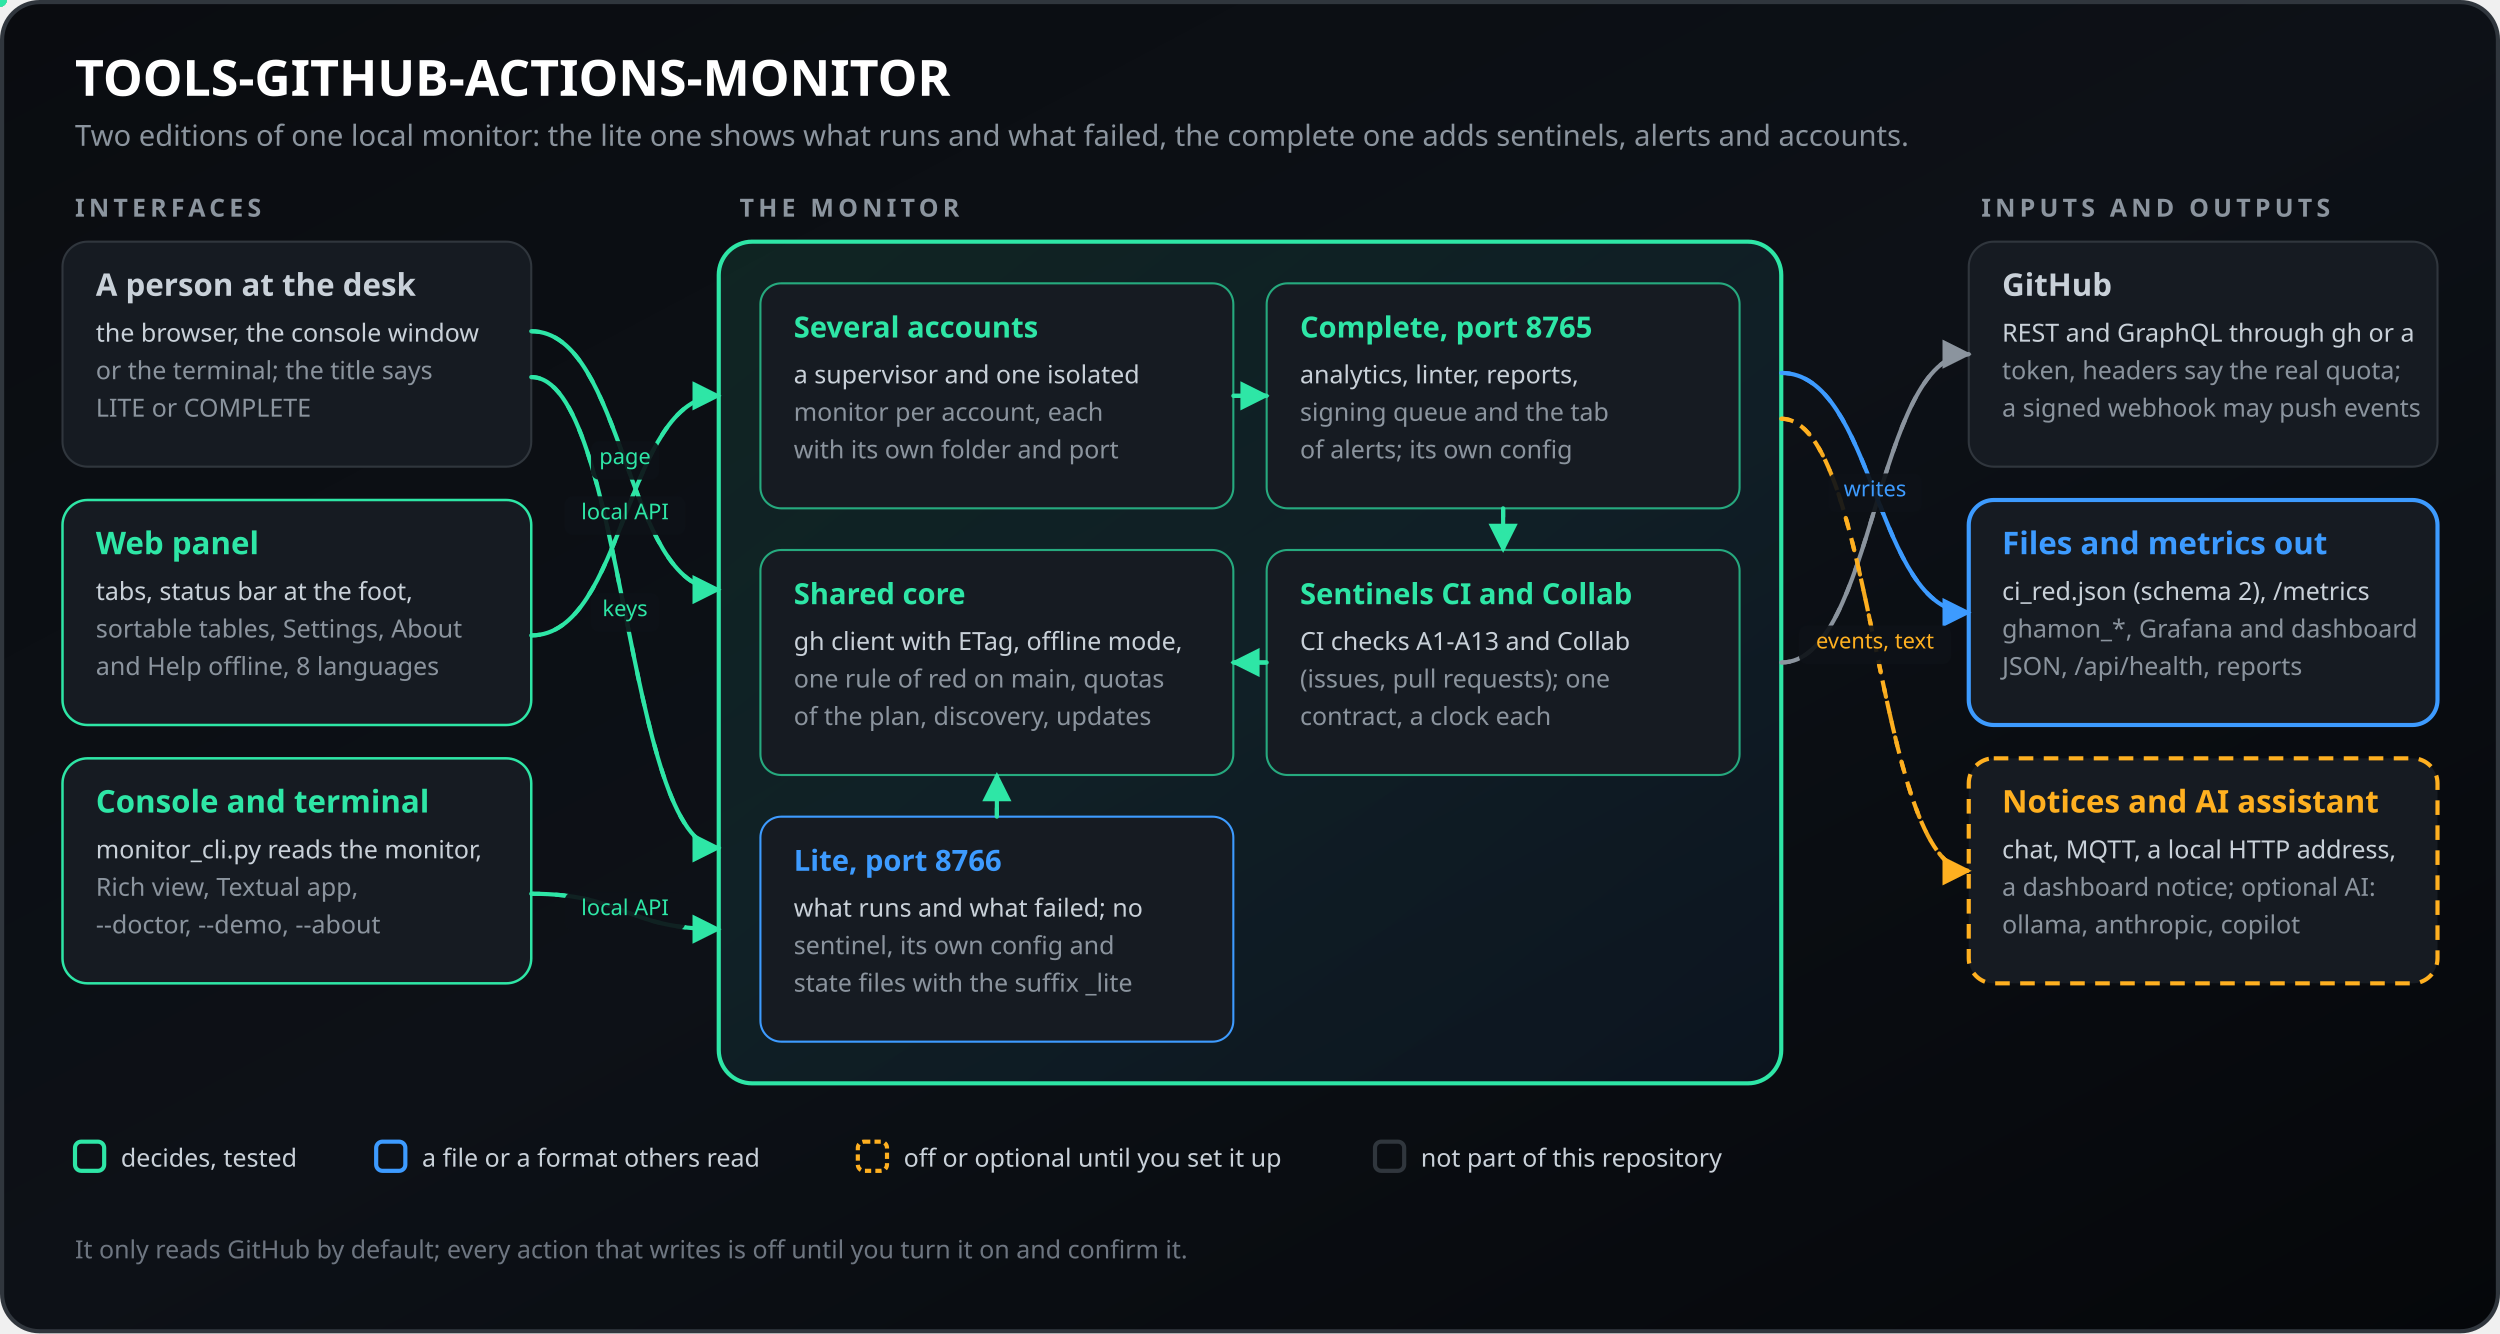
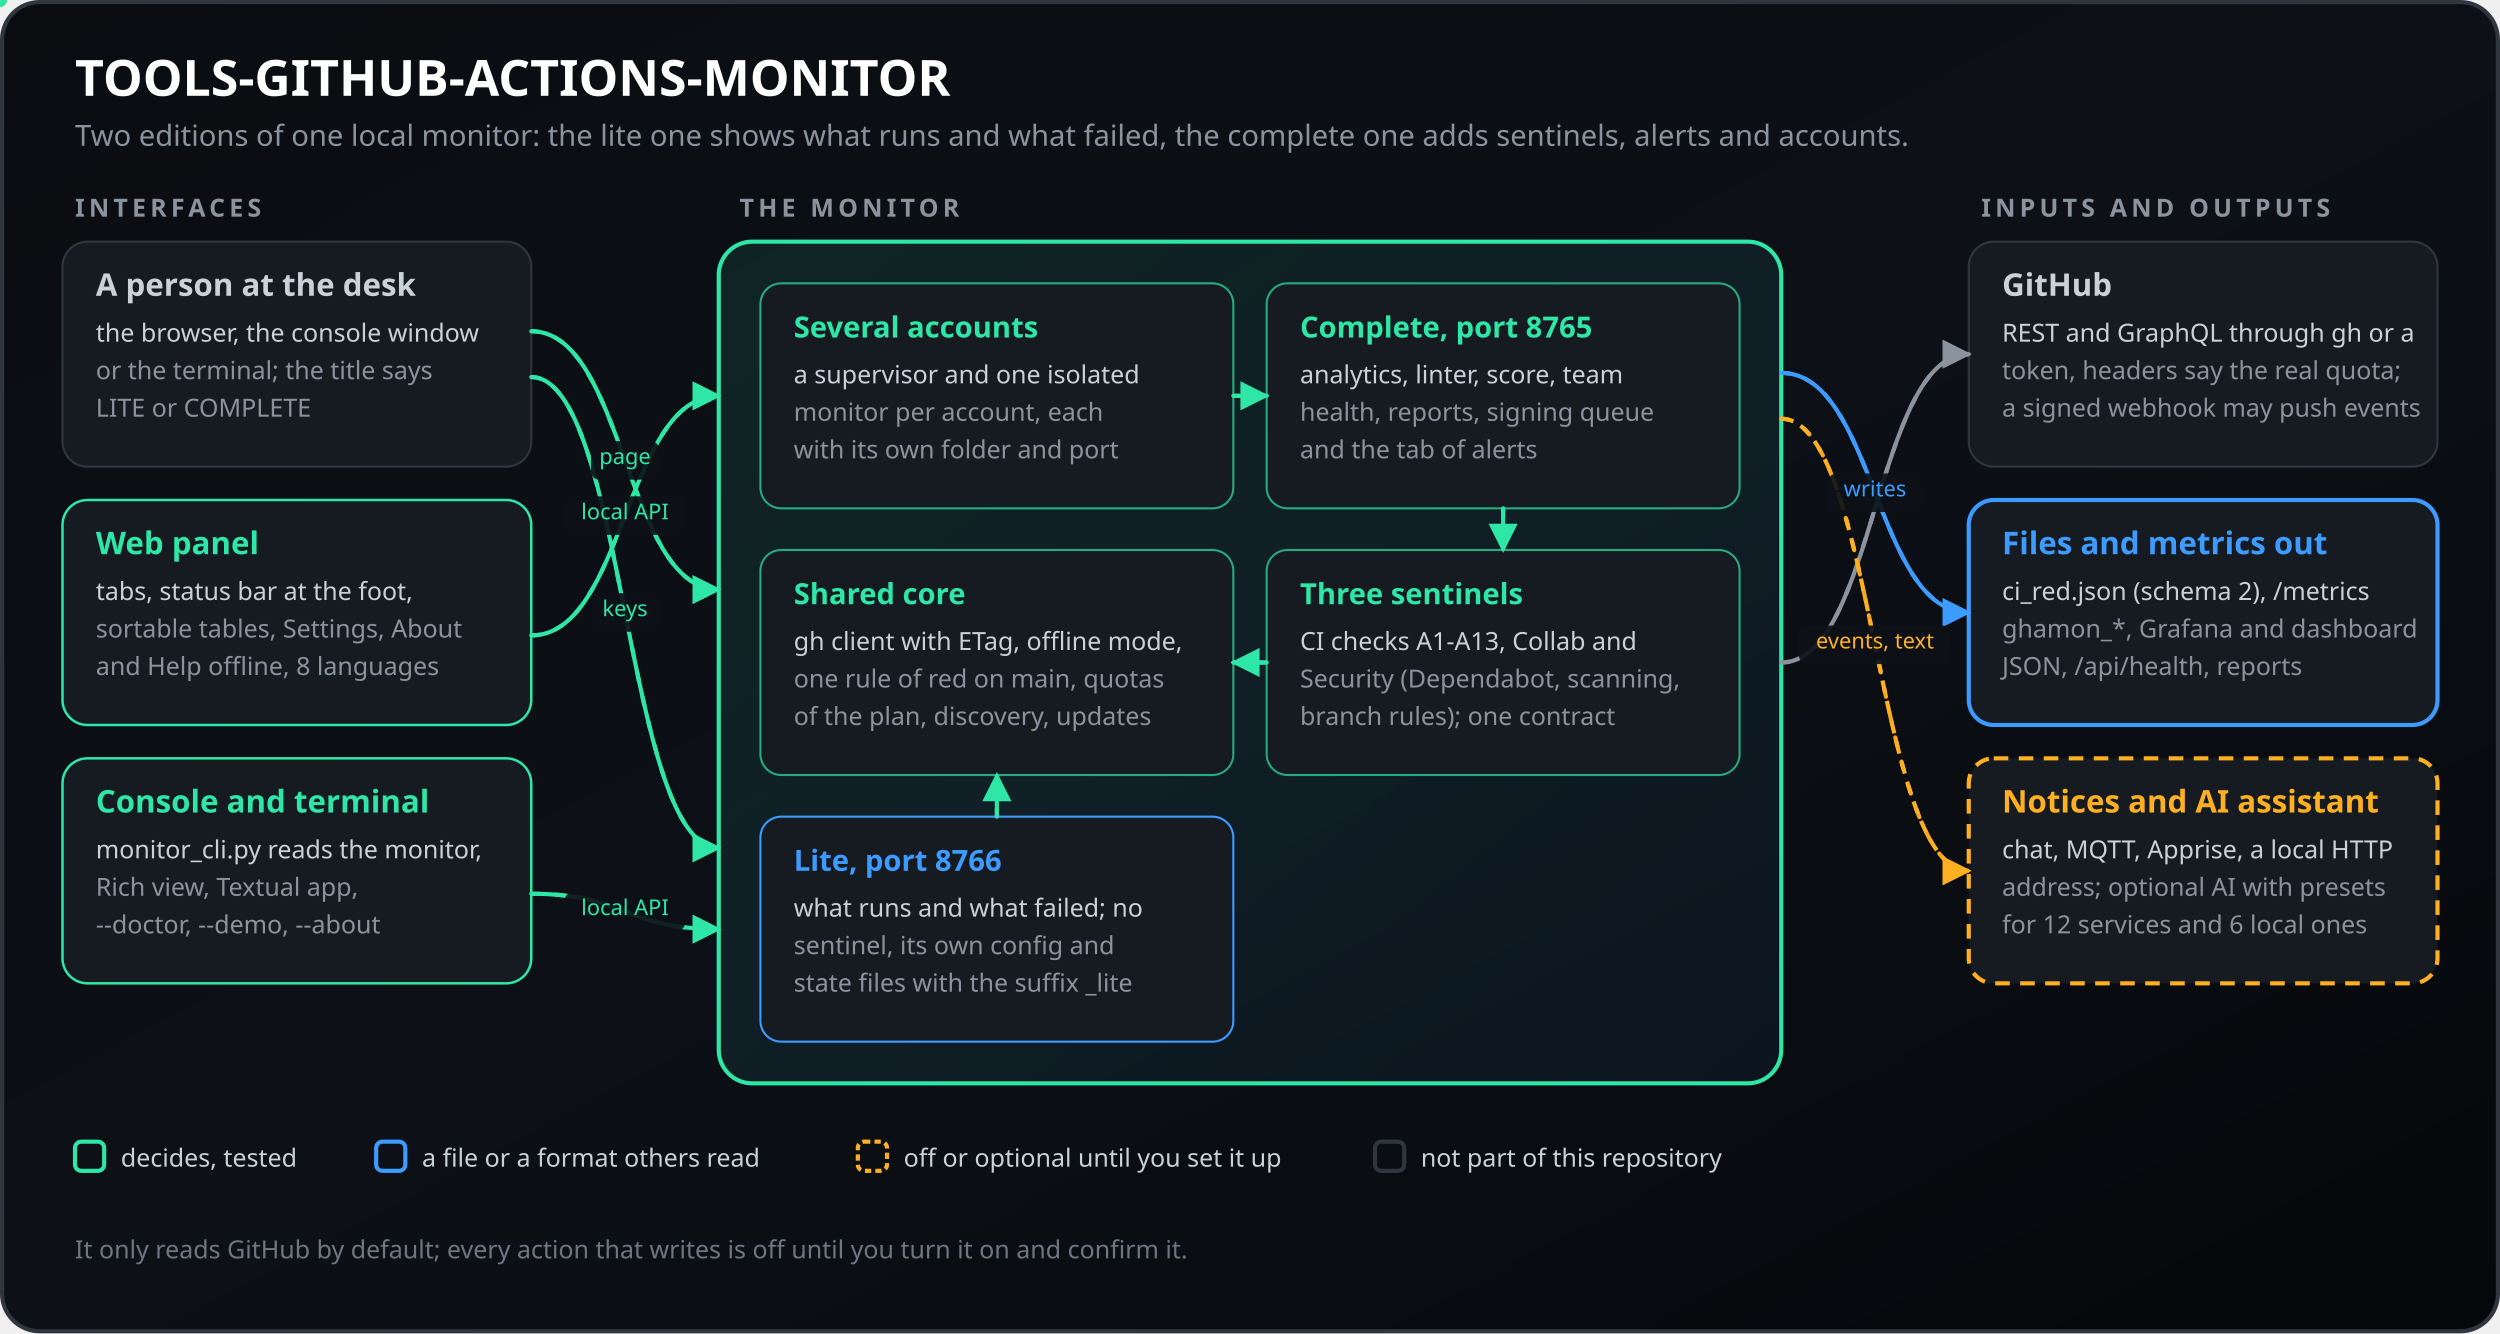
<svg xmlns="http://www.w3.org/2000/svg" viewBox="0 0 1200 640" width="1200" height="640" role="img" aria-labelledby="t d" font-family="'Segoe UI','Noto Sans','Noto Sans CJK SC','Microsoft YaHei','Yu Gothic','Helvetica Neue',Helvetica,Arial,sans-serif">
  <defs>
    <linearGradient id="bg" x1="0" y1="0" x2="1" y2="1">
      <stop offset="0" stop-color="#0A0C10" />
      <stop offset="0.5" stop-color="#0D1117" />
      <stop offset="1" stop-color="#05070A" />
    </linearGradient>
    <linearGradient id="card" x1="0" y1="0" x2="1" y2="1">
      <stop offset="0" stop-color="#121821" />
      <stop offset="1" stop-color="#0B0F15" />
    </linearGradient>
    <linearGradient id="line" x1="0" y1="0" x2="1" y2="0">
      <stop offset="0" stop-color="#2EE6A6" />
      <stop offset="1" stop-color="#3D9BFF" />
    </linearGradient>
    <filter id="glow" x="-50%" y="-50%" width="200%" height="200%">
      <feGaussianBlur stdDeviation="3" result="b" />
      <feMerge>
        <feMergeNode in="b" />
        <feMergeNode in="SourceGraphic" />
      </feMerge>
    </filter>
    <linearGradient id="svc" x1="0" y1="0" x2="1" y2="1">
      <stop offset="0" stop-color="#2EE6A6" stop-opacity="0.10" />
      <stop offset="1" stop-color="#3D9BFF" stop-opacity="0.06" />
    </linearGradient>
    <marker id="m2EE6A6" viewBox="0 0 10 10" refX="9" refY="5" markerWidth="7" markerHeight="7" orient="auto-start-reverse">
      <path d="M0 0L10 5L0 10z" fill="#2EE6A6" />
    </marker>
    <marker id="m3D9BFF" viewBox="0 0 10 10" refX="9" refY="5" markerWidth="7" markerHeight="7" orient="auto-start-reverse">
      <path d="M0 0L10 5L0 10z" fill="#3D9BFF" />
    </marker>
    <marker id="mC9D1D9" viewBox="0 0 10 10" refX="9" refY="5" markerWidth="7" markerHeight="7" orient="auto-start-reverse">
      <path d="M0 0L10 5L0 10z" fill="#C9D1D9" />
    </marker>
    <marker id="mFFB020" viewBox="0 0 10 10" refX="9" refY="5" markerWidth="7" markerHeight="7" orient="auto-start-reverse">
      <path d="M0 0L10 5L0 10z" fill="#FFB020" />
    </marker>
    <marker id="m30363D" viewBox="0 0 10 10" refX="9" refY="5" markerWidth="7" markerHeight="7" orient="auto-start-reverse">
      <path d="M0 0L10 5L0 10z" fill="#8B949E" />
    </marker>
  </defs>
  <rect x="1" y="1" width="1198" height="638" rx="18" fill="url(#bg)" stroke="#30363D" stroke-width="2" />
  <text x="36" y="46" font-family="'Segoe UI','Noto Sans','Noto Sans CJK SC','Microsoft YaHei','Yu Gothic','Helvetica Neue',Helvetica,Arial,sans-serif" font-size="24" font-weight="700" fill="#FFFFFF" text-anchor="start">TOOLS-GITHUB-ACTIONS-MONITOR</text>
  <text x="36" y="70" font-family="'Segoe UI','Noto Sans','Noto Sans CJK SC','Microsoft YaHei','Yu Gothic','Helvetica Neue',Helvetica,Arial,sans-serif" font-size="14" font-weight="400" fill="#8B949E" text-anchor="start">Two editions of one local monitor: the lite one shows what runs and what failed, the complete one adds sentinels, alerts and accounts.</text>
  <text x="36" y="104" font-family="'Segoe UI','Noto Sans','Noto Sans CJK SC','Microsoft YaHei','Yu Gothic','Helvetica Neue',Helvetica,Arial,sans-serif" font-size="12" font-weight="700" fill="#8B949E" text-anchor="start" letter-spacing="2">INTERFACES</text>
  <text x="355" y="104" font-family="'Segoe UI','Noto Sans','Noto Sans CJK SC','Microsoft YaHei','Yu Gothic','Helvetica Neue',Helvetica,Arial,sans-serif" font-size="12" font-weight="700" fill="#8B949E" text-anchor="start" letter-spacing="2">THE MONITOR</text>
  <text x="951" y="104" font-family="'Segoe UI','Noto Sans','Noto Sans CJK SC','Microsoft YaHei','Yu Gothic','Helvetica Neue',Helvetica,Arial,sans-serif" font-size="12" font-weight="700" fill="#8B949E" text-anchor="start" letter-spacing="2">INPUTS AND OUTPUTS</text>
  <rect x="345" y="116" width="510" height="404" rx="16" fill="url(#svc)" stroke="#2EE6A6" stroke-width="2">
    <animate attributeName="stroke-opacity" values="0.55;1;0.55" dur="4s" repeatCount="indefinite" />
  </rect>
  <rect x="30" y="116" width="225" height="108" rx="12" fill="#161B22" stroke="#30363D" stroke-width="1" />
  <text x="46" y="142" font-family="'Segoe UI','Noto Sans','Noto Sans CJK SC','Microsoft YaHei','Yu Gothic','Helvetica Neue',Helvetica,Arial,sans-serif" font-size="15" font-weight="700" fill="#C9D1D9" text-anchor="start">A person at the desk</text>
  <text x="46" y="164" font-family="'Segoe UI','Noto Sans','Noto Sans CJK SC','Microsoft YaHei','Yu Gothic','Helvetica Neue',Helvetica,Arial,sans-serif" font-size="12" font-weight="400" fill="#C9D1D9" text-anchor="start">the browser, the console window</text>
  <text x="46" y="182" font-family="'Segoe UI','Noto Sans','Noto Sans CJK SC','Microsoft YaHei','Yu Gothic','Helvetica Neue',Helvetica,Arial,sans-serif" font-size="12" font-weight="400" fill="#8B949E" text-anchor="start">or the terminal; the title says</text>
  <text x="46" y="200" font-family="'Segoe UI','Noto Sans','Noto Sans CJK SC','Microsoft YaHei','Yu Gothic','Helvetica Neue',Helvetica,Arial,sans-serif" font-size="12" font-weight="400" fill="#8B949E" text-anchor="start">LITE or COMPLETE</text>
  <rect x="30" y="240" width="225" height="108" rx="12" fill="#161B22" stroke="#2EE6A6" stroke-width="1.2" />
  <text x="46" y="266" font-family="'Segoe UI','Noto Sans','Noto Sans CJK SC','Microsoft YaHei','Yu Gothic','Helvetica Neue',Helvetica,Arial,sans-serif" font-size="15" font-weight="700" fill="#2EE6A6" text-anchor="start">Web panel</text>
  <text x="46" y="288" font-family="'Segoe UI','Noto Sans','Noto Sans CJK SC','Microsoft YaHei','Yu Gothic','Helvetica Neue',Helvetica,Arial,sans-serif" font-size="12" font-weight="400" fill="#C9D1D9" text-anchor="start">tabs, status bar at the foot,</text>
  <text x="46" y="306" font-family="'Segoe UI','Noto Sans','Noto Sans CJK SC','Microsoft YaHei','Yu Gothic','Helvetica Neue',Helvetica,Arial,sans-serif" font-size="12" font-weight="400" fill="#8B949E" text-anchor="start">sortable tables, Settings, About</text>
  <text x="46" y="324" font-family="'Segoe UI','Noto Sans','Noto Sans CJK SC','Microsoft YaHei','Yu Gothic','Helvetica Neue',Helvetica,Arial,sans-serif" font-size="12" font-weight="400" fill="#8B949E" text-anchor="start">and Help offline, 8 languages</text>
  <rect x="30" y="364" width="225" height="108" rx="12" fill="#161B22" stroke="#2EE6A6" stroke-width="1.2" />
  <text x="46" y="390" font-family="'Segoe UI','Noto Sans','Noto Sans CJK SC','Microsoft YaHei','Yu Gothic','Helvetica Neue',Helvetica,Arial,sans-serif" font-size="15" font-weight="700" fill="#2EE6A6" text-anchor="start">Console and terminal</text>
  <text x="46" y="412" font-family="'Segoe UI','Noto Sans','Noto Sans CJK SC','Microsoft YaHei','Yu Gothic','Helvetica Neue',Helvetica,Arial,sans-serif" font-size="12" font-weight="400" fill="#C9D1D9" text-anchor="start">monitor_cli.py reads the monitor,</text>
  <text x="46" y="430" font-family="'Segoe UI','Noto Sans','Noto Sans CJK SC','Microsoft YaHei','Yu Gothic','Helvetica Neue',Helvetica,Arial,sans-serif" font-size="12" font-weight="400" fill="#8B949E" text-anchor="start">Rich view, Textual app,</text>
  <text x="46" y="448" font-family="'Segoe UI','Noto Sans','Noto Sans CJK SC','Microsoft YaHei','Yu Gothic','Helvetica Neue',Helvetica,Arial,sans-serif" font-size="12" font-weight="400" fill="#8B949E" text-anchor="start">--doctor, --demo, --about</text>
  <rect x="365" y="136" width="227" height="108" rx="10" fill="#161B22" stroke="#2EE6A6" stroke-width="1" stroke-opacity="0.7">
    <animate attributeName="stroke-opacity" values="0.45;1;0.45;0.45" keyTimes="0;0.08;0.2;1" dur="6s" begin="0s" repeatCount="indefinite" />
    <animate attributeName="stroke-width" values="1;2.4;1;1" keyTimes="0;0.08;0.2;1" dur="6s" begin="0s" repeatCount="indefinite" />
  </rect>
  <text x="381" y="162" font-family="'Segoe UI','Noto Sans','Noto Sans CJK SC','Microsoft YaHei','Yu Gothic','Helvetica Neue',Helvetica,Arial,sans-serif" font-size="14" font-weight="700" fill="#2EE6A6" text-anchor="start">Several accounts</text>
  <text x="381" y="184" font-family="'Segoe UI','Noto Sans','Noto Sans CJK SC','Microsoft YaHei','Yu Gothic','Helvetica Neue',Helvetica,Arial,sans-serif" font-size="12" font-weight="400" fill="#C9D1D9" text-anchor="start">a supervisor and one isolated</text>
  <text x="381" y="202" font-family="'Segoe UI','Noto Sans','Noto Sans CJK SC','Microsoft YaHei','Yu Gothic','Helvetica Neue',Helvetica,Arial,sans-serif" font-size="12" font-weight="400" fill="#8B949E" text-anchor="start">monitor per account, each</text>
  <text x="381" y="220" font-family="'Segoe UI','Noto Sans','Noto Sans CJK SC','Microsoft YaHei','Yu Gothic','Helvetica Neue',Helvetica,Arial,sans-serif" font-size="12" font-weight="400" fill="#8B949E" text-anchor="start">with its own folder and port</text>
  <rect x="608" y="136" width="227" height="108" rx="10" fill="#161B22" stroke="#2EE6A6" stroke-width="1" stroke-opacity="0.7">
    <animate attributeName="stroke-opacity" values="0.45;1;0.45;0.45" keyTimes="0;0.08;0.2;1" dur="6s" begin="1s" repeatCount="indefinite" />
    <animate attributeName="stroke-width" values="1;2.4;1;1" keyTimes="0;0.08;0.2;1" dur="6s" begin="1s" repeatCount="indefinite" />
  </rect>
  <text x="624" y="162" font-family="'Segoe UI','Noto Sans','Noto Sans CJK SC','Microsoft YaHei','Yu Gothic','Helvetica Neue',Helvetica,Arial,sans-serif" font-size="14" font-weight="700" fill="#2EE6A6" text-anchor="start">Complete, port 8765</text>
-   <text x="624" y="184" font-family="'Segoe UI','Noto Sans','Noto Sans CJK SC','Microsoft YaHei','Yu Gothic','Helvetica Neue',Helvetica,Arial,sans-serif" font-size="12" font-weight="400" fill="#C9D1D9" text-anchor="start">analytics, linter, reports,</text>
-   <text x="624" y="202" font-family="'Segoe UI','Noto Sans','Noto Sans CJK SC','Microsoft YaHei','Yu Gothic','Helvetica Neue',Helvetica,Arial,sans-serif" font-size="12" font-weight="400" fill="#8B949E" text-anchor="start">signing queue and the tab</text>
-   <text x="624" y="220" font-family="'Segoe UI','Noto Sans','Noto Sans CJK SC','Microsoft YaHei','Yu Gothic','Helvetica Neue',Helvetica,Arial,sans-serif" font-size="12" font-weight="400" fill="#8B949E" text-anchor="start">of alerts; its own config</text>
+   <text x="624" y="184" font-family="'Segoe UI','Noto Sans','Noto Sans CJK SC','Microsoft YaHei','Yu Gothic','Helvetica Neue',Helvetica,Arial,sans-serif" font-size="12" font-weight="400" fill="#C9D1D9" text-anchor="start">analytics, linter, score, team</text>
+   <text x="624" y="202" font-family="'Segoe UI','Noto Sans','Noto Sans CJK SC','Microsoft YaHei','Yu Gothic','Helvetica Neue',Helvetica,Arial,sans-serif" font-size="12" font-weight="400" fill="#8B949E" text-anchor="start">health, reports, signing queue</text>
+   <text x="624" y="220" font-family="'Segoe UI','Noto Sans','Noto Sans CJK SC','Microsoft YaHei','Yu Gothic','Helvetica Neue',Helvetica,Arial,sans-serif" font-size="12" font-weight="400" fill="#8B949E" text-anchor="start">and the tab of alerts</text>
  <rect x="365" y="264" width="227" height="108" rx="10" fill="#161B22" stroke="#2EE6A6" stroke-width="1" stroke-opacity="0.7">
    <animate attributeName="stroke-opacity" values="0.45;1;0.45;0.45" keyTimes="0;0.08;0.2;1" dur="6s" begin="2s" repeatCount="indefinite" />
    <animate attributeName="stroke-width" values="1;2.4;1;1" keyTimes="0;0.08;0.2;1" dur="6s" begin="2s" repeatCount="indefinite" />
  </rect>
  <text x="381" y="290" font-family="'Segoe UI','Noto Sans','Noto Sans CJK SC','Microsoft YaHei','Yu Gothic','Helvetica Neue',Helvetica,Arial,sans-serif" font-size="14" font-weight="700" fill="#2EE6A6" text-anchor="start">Shared core</text>
  <text x="381" y="312" font-family="'Segoe UI','Noto Sans','Noto Sans CJK SC','Microsoft YaHei','Yu Gothic','Helvetica Neue',Helvetica,Arial,sans-serif" font-size="12" font-weight="400" fill="#C9D1D9" text-anchor="start">gh client with ETag, offline mode,</text>
  <text x="381" y="330" font-family="'Segoe UI','Noto Sans','Noto Sans CJK SC','Microsoft YaHei','Yu Gothic','Helvetica Neue',Helvetica,Arial,sans-serif" font-size="12" font-weight="400" fill="#8B949E" text-anchor="start">one rule of red on main, quotas</text>
  <text x="381" y="348" font-family="'Segoe UI','Noto Sans','Noto Sans CJK SC','Microsoft YaHei','Yu Gothic','Helvetica Neue',Helvetica,Arial,sans-serif" font-size="12" font-weight="400" fill="#8B949E" text-anchor="start">of the plan, discovery, updates</text>
  <rect x="608" y="264" width="227" height="108" rx="10" fill="#161B22" stroke="#2EE6A6" stroke-width="1" stroke-opacity="0.7">
    <animate attributeName="stroke-opacity" values="0.45;1;0.45;0.45" keyTimes="0;0.08;0.2;1" dur="6s" begin="3s" repeatCount="indefinite" />
    <animate attributeName="stroke-width" values="1;2.4;1;1" keyTimes="0;0.08;0.2;1" dur="6s" begin="3s" repeatCount="indefinite" />
  </rect>
-   <text x="624" y="290" font-family="'Segoe UI','Noto Sans','Noto Sans CJK SC','Microsoft YaHei','Yu Gothic','Helvetica Neue',Helvetica,Arial,sans-serif" font-size="14" font-weight="700" fill="#2EE6A6" text-anchor="start">Sentinels CI and Collab</text>
-   <text x="624" y="312" font-family="'Segoe UI','Noto Sans','Noto Sans CJK SC','Microsoft YaHei','Yu Gothic','Helvetica Neue',Helvetica,Arial,sans-serif" font-size="12" font-weight="400" fill="#C9D1D9" text-anchor="start">CI checks A1-A13 and Collab</text>
-   <text x="624" y="330" font-family="'Segoe UI','Noto Sans','Noto Sans CJK SC','Microsoft YaHei','Yu Gothic','Helvetica Neue',Helvetica,Arial,sans-serif" font-size="12" font-weight="400" fill="#8B949E" text-anchor="start">(issues, pull requests); one</text>
-   <text x="624" y="348" font-family="'Segoe UI','Noto Sans','Noto Sans CJK SC','Microsoft YaHei','Yu Gothic','Helvetica Neue',Helvetica,Arial,sans-serif" font-size="12" font-weight="400" fill="#8B949E" text-anchor="start">contract, a clock each</text>
+   <text x="624" y="290" font-family="'Segoe UI','Noto Sans','Noto Sans CJK SC','Microsoft YaHei','Yu Gothic','Helvetica Neue',Helvetica,Arial,sans-serif" font-size="14" font-weight="700" fill="#2EE6A6" text-anchor="start">Three sentinels</text>
+   <text x="624" y="312" font-family="'Segoe UI','Noto Sans','Noto Sans CJK SC','Microsoft YaHei','Yu Gothic','Helvetica Neue',Helvetica,Arial,sans-serif" font-size="12" font-weight="400" fill="#C9D1D9" text-anchor="start">CI checks A1-A13, Collab and</text>
+   <text x="624" y="330" font-family="'Segoe UI','Noto Sans','Noto Sans CJK SC','Microsoft YaHei','Yu Gothic','Helvetica Neue',Helvetica,Arial,sans-serif" font-size="12" font-weight="400" fill="#8B949E" text-anchor="start">Security (Dependabot, scanning,</text>
+   <text x="624" y="348" font-family="'Segoe UI','Noto Sans','Noto Sans CJK SC','Microsoft YaHei','Yu Gothic','Helvetica Neue',Helvetica,Arial,sans-serif" font-size="12" font-weight="400" fill="#8B949E" text-anchor="start">branch rules); one contract</text>
  <rect x="365" y="392" width="227" height="108" rx="10" fill="#161B22" stroke="#3D9BFF" stroke-width="1">
    <animate attributeName="stroke-opacity" values="0.45;1;0.45;0.45" keyTimes="0;0.08;0.2;1" dur="6s" begin="4s" repeatCount="indefinite" />
    <animate attributeName="stroke-width" values="1;2.4;1;1" keyTimes="0;0.08;0.2;1" dur="6s" begin="4s" repeatCount="indefinite" />
  </rect>
  <text x="381" y="418" font-family="'Segoe UI','Noto Sans','Noto Sans CJK SC','Microsoft YaHei','Yu Gothic','Helvetica Neue',Helvetica,Arial,sans-serif" font-size="14" font-weight="700" fill="#3D9BFF" text-anchor="start">Lite, port 8766</text>
  <text x="381" y="440" font-family="'Segoe UI','Noto Sans','Noto Sans CJK SC','Microsoft YaHei','Yu Gothic','Helvetica Neue',Helvetica,Arial,sans-serif" font-size="12" font-weight="400" fill="#C9D1D9" text-anchor="start">what runs and what failed; no</text>
  <text x="381" y="458" font-family="'Segoe UI','Noto Sans','Noto Sans CJK SC','Microsoft YaHei','Yu Gothic','Helvetica Neue',Helvetica,Arial,sans-serif" font-size="12" font-weight="400" fill="#8B949E" text-anchor="start">sentinel, its own config and</text>
  <text x="381" y="476" font-family="'Segoe UI','Noto Sans','Noto Sans CJK SC','Microsoft YaHei','Yu Gothic','Helvetica Neue',Helvetica,Arial,sans-serif" font-size="12" font-weight="400" fill="#8B949E" text-anchor="start">state files with the suffix _lite</text>
  <rect x="945" y="116" width="225" height="108" rx="12" fill="#161B22" stroke="#30363D" stroke-width="1" />
  <text x="961" y="142" font-family="'Segoe UI','Noto Sans','Noto Sans CJK SC','Microsoft YaHei','Yu Gothic','Helvetica Neue',Helvetica,Arial,sans-serif" font-size="15" font-weight="700" fill="#C9D1D9" text-anchor="start">GitHub</text>
  <text x="961" y="164" font-family="'Segoe UI','Noto Sans','Noto Sans CJK SC','Microsoft YaHei','Yu Gothic','Helvetica Neue',Helvetica,Arial,sans-serif" font-size="12" font-weight="400" fill="#C9D1D9" text-anchor="start">REST and GraphQL through gh or a</text>
  <text x="961" y="182" font-family="'Segoe UI','Noto Sans','Noto Sans CJK SC','Microsoft YaHei','Yu Gothic','Helvetica Neue',Helvetica,Arial,sans-serif" font-size="12" font-weight="400" fill="#8B949E" text-anchor="start">token, headers say the real quota;</text>
  <text x="961" y="200" font-family="'Segoe UI','Noto Sans','Noto Sans CJK SC','Microsoft YaHei','Yu Gothic','Helvetica Neue',Helvetica,Arial,sans-serif" font-size="12" font-weight="400" fill="#8B949E" text-anchor="start">a signed webhook may push events</text>
  <rect x="945" y="240" width="225" height="108" rx="12" fill="#161B22" stroke="#3D9BFF" stroke-width="2" />
  <text x="961" y="266" font-family="'Segoe UI','Noto Sans','Noto Sans CJK SC','Microsoft YaHei','Yu Gothic','Helvetica Neue',Helvetica,Arial,sans-serif" font-size="15" font-weight="700" fill="#3D9BFF" text-anchor="start">Files and metrics out</text>
  <text x="961" y="288" font-family="'Segoe UI','Noto Sans','Noto Sans CJK SC','Microsoft YaHei','Yu Gothic','Helvetica Neue',Helvetica,Arial,sans-serif" font-size="12" font-weight="400" fill="#C9D1D9" text-anchor="start">ci_red.json (schema 2), /metrics</text>
  <text x="961" y="306" font-family="'Segoe UI','Noto Sans','Noto Sans CJK SC','Microsoft YaHei','Yu Gothic','Helvetica Neue',Helvetica,Arial,sans-serif" font-size="12" font-weight="400" fill="#8B949E" text-anchor="start">ghamon_*, Grafana and dashboard</text>
  <text x="961" y="324" font-family="'Segoe UI','Noto Sans','Noto Sans CJK SC','Microsoft YaHei','Yu Gothic','Helvetica Neue',Helvetica,Arial,sans-serif" font-size="12" font-weight="400" fill="#8B949E" text-anchor="start">JSON, /api/health, reports</text>
  <rect x="945" y="364" width="225" height="108" rx="12" fill="#161B22" stroke="#FFB020" stroke-width="2" stroke-dasharray="7 5">
    <animate attributeName="stroke-dashoffset" from="0" to="-24" dur="3s" repeatCount="indefinite" />
  </rect>
  <text x="961" y="390" font-family="'Segoe UI','Noto Sans','Noto Sans CJK SC','Microsoft YaHei','Yu Gothic','Helvetica Neue',Helvetica,Arial,sans-serif" font-size="15" font-weight="700" fill="#FFB020" text-anchor="start">Notices and AI assistant</text>
-   <text x="961" y="412" font-family="'Segoe UI','Noto Sans','Noto Sans CJK SC','Microsoft YaHei','Yu Gothic','Helvetica Neue',Helvetica,Arial,sans-serif" font-size="12" font-weight="400" fill="#C9D1D9" text-anchor="start">chat, MQTT, a local HTTP address,</text>
-   <text x="961" y="430" font-family="'Segoe UI','Noto Sans','Noto Sans CJK SC','Microsoft YaHei','Yu Gothic','Helvetica Neue',Helvetica,Arial,sans-serif" font-size="12" font-weight="400" fill="#8B949E" text-anchor="start">a dashboard notice; optional AI:</text>
-   <text x="961" y="448" font-family="'Segoe UI','Noto Sans','Noto Sans CJK SC','Microsoft YaHei','Yu Gothic','Helvetica Neue',Helvetica,Arial,sans-serif" font-size="12" font-weight="400" fill="#8B949E" text-anchor="start">ollama, anthropic, copilot</text>
+   <text x="961" y="412" font-family="'Segoe UI','Noto Sans','Noto Sans CJK SC','Microsoft YaHei','Yu Gothic','Helvetica Neue',Helvetica,Arial,sans-serif" font-size="12" font-weight="400" fill="#C9D1D9" text-anchor="start">chat, MQTT, Apprise, a local HTTP</text>
+   <text x="961" y="430" font-family="'Segoe UI','Noto Sans','Noto Sans CJK SC','Microsoft YaHei','Yu Gothic','Helvetica Neue',Helvetica,Arial,sans-serif" font-size="12" font-weight="400" fill="#8B949E" text-anchor="start">address; optional AI with presets</text>
+   <text x="961" y="448" font-family="'Segoe UI','Noto Sans','Noto Sans CJK SC','Microsoft YaHei','Yu Gothic','Helvetica Neue',Helvetica,Arial,sans-serif" font-size="12" font-weight="400" fill="#8B949E" text-anchor="start">for 12 services and 6 local ones</text>
  <path id="p0" d="M255 159 C300 159 300 283 345 283" stroke="#2EE6A6" stroke-width="2" fill="none" marker-end="url(#m2EE6A6)" />
  <path d="M255 159 C300 159 300 283 345 283" stroke="#2EE6A6" stroke-width="2" fill="none" stroke-linecap="round" stroke-dasharray="4 8" opacity="0.95">
    <animate attributeName="stroke-dashoffset" from="0" to="-24" dur="1.2s" repeatCount="indefinite" />
  </path>
  <circle r="3.2" fill="#2EE6A6">
    <animateMotion dur="1.8s" begin="0.00s" repeatCount="indefinite">
      <mpath href="#p0" />
    </animateMotion>
    <animate attributeName="opacity" values="0;1;1;0" keyTimes="0;0.15;0.85;1" dur="1.8s" begin="0.00s" repeatCount="indefinite" />
  </circle>
  <path id="p1" d="M255 181 C300 181 300 407 345 407" stroke="#2EE6A6" stroke-width="2" fill="none" marker-end="url(#m2EE6A6)" />
  <path d="M255 181 C300 181 300 407 345 407" stroke="#2EE6A6" stroke-width="2" fill="none" stroke-linecap="round" stroke-dasharray="4 8" opacity="0.95">
    <animate attributeName="stroke-dashoffset" from="0" to="-24" dur="1.2s" repeatCount="indefinite" />
  </path>
  <circle r="3.2" fill="#2EE6A6">
    <animateMotion dur="1.8s" begin="0.35s" repeatCount="indefinite">
      <mpath href="#p1" />
    </animateMotion>
    <animate attributeName="opacity" values="0;1;1;0" keyTimes="0;0.15;0.85;1" dur="1.8s" begin="0.35s" repeatCount="indefinite" />
  </circle>
  <path id="p2" d="M255 305 C300 305 300 190 345 190" stroke="#2EE6A6" stroke-width="2" fill="none" marker-end="url(#m2EE6A6)" />
  <path d="M255 305 C300 305 300 190 345 190" stroke="#2EE6A6" stroke-width="2" fill="none" stroke-linecap="round" stroke-dasharray="4 8" opacity="0.95">
    <animate attributeName="stroke-dashoffset" from="0" to="-24" dur="1.2s" repeatCount="indefinite" />
  </path>
  <circle r="3.2" fill="#2EE6A6">
    <animateMotion dur="1.8s" begin="0.70s" repeatCount="indefinite">
      <mpath href="#p2" />
    </animateMotion>
    <animate attributeName="opacity" values="0;1;1;0" keyTimes="0;0.15;0.85;1" dur="1.8s" begin="0.70s" repeatCount="indefinite" />
  </circle>
  <path id="p3" d="M255 429 C300 429 300 446 345 446" stroke="#2EE6A6" stroke-width="2" fill="none" marker-end="url(#m2EE6A6)" />
  <path d="M255 429 C300 429 300 446 345 446" stroke="#2EE6A6" stroke-width="2" fill="none" stroke-linecap="round" stroke-dasharray="4 8" opacity="0.95">
    <animate attributeName="stroke-dashoffset" from="0" to="-24" dur="1.2s" repeatCount="indefinite" />
  </path>
  <circle r="3.2" fill="#2EE6A6">
    <animateMotion dur="1.8s" begin="1.05s" repeatCount="indefinite">
      <mpath href="#p3" />
    </animateMotion>
    <animate attributeName="opacity" values="0;1;1;0" keyTimes="0;0.15;0.85;1" dur="1.8s" begin="1.05s" repeatCount="indefinite" />
  </circle>
  <path id="p4" d="M478.5 392 V372" stroke="#2EE6A6" stroke-width="2" fill="none" marker-end="url(#m2EE6A6)" />
  <path d="M478.5 392 V372" stroke="#2EE6A6" stroke-width="2" fill="none" stroke-linecap="round" stroke-dasharray="4 8" opacity="0.95">
    <animate attributeName="stroke-dashoffset" from="0" to="-24" dur="1.2s" repeatCount="indefinite" />
  </path>
  <circle r="3.2" fill="#2EE6A6">
    <animateMotion dur="1.8s" begin="1.40s" repeatCount="indefinite">
      <mpath href="#p4" />
    </animateMotion>
    <animate attributeName="opacity" values="0;1;1;0" keyTimes="0;0.15;0.85;1" dur="1.8s" begin="1.40s" repeatCount="indefinite" />
  </circle>
  <path id="p5" d="M855 318 C900 318 900 170 945 170" stroke="#8B949E" stroke-width="2" fill="none" marker-end="url(#m30363D)" />
  <path d="M855 318 C900 318 900 170 945 170" stroke="#8B949E" stroke-width="2" fill="none" stroke-linecap="round" stroke-dasharray="4 8" opacity="0.95">
    <animate attributeName="stroke-dashoffset" from="0" to="-24" dur="1.2s" repeatCount="indefinite" />
  </path>
  <circle r="3.2" fill="#8B949E">
    <animateMotion dur="1.8s" begin="1.75s" repeatCount="indefinite">
      <mpath href="#p5" />
    </animateMotion>
    <animate attributeName="opacity" values="0;1;1;0" keyTimes="0;0.15;0.85;1" dur="1.8s" begin="1.75s" repeatCount="indefinite" />
  </circle>
  <path id="p6" d="M855 179 C900 179 900 294 945 294" stroke="#3D9BFF" stroke-width="2" fill="none" marker-end="url(#m3D9BFF)" />
  <path d="M855 179 C900 179 900 294 945 294" stroke="#3D9BFF" stroke-width="2" fill="none" stroke-linecap="round" stroke-dasharray="4 8" opacity="0.95">
    <animate attributeName="stroke-dashoffset" from="0" to="-24" dur="1.2s" repeatCount="indefinite" />
  </path>
  <circle r="3.2" fill="#3D9BFF">
    <animateMotion dur="1.8s" begin="2.10s" repeatCount="indefinite">
      <mpath href="#p6" />
    </animateMotion>
    <animate attributeName="opacity" values="0;1;1;0" keyTimes="0;0.15;0.85;1" dur="1.8s" begin="2.10s" repeatCount="indefinite" />
  </circle>
  <path id="p7" d="M855 201 C900 201 900 418 945 418" stroke="#FFB020" stroke-width="2" fill="none" stroke-dasharray="6 4" marker-end="url(#mFFB020)" />
  <path d="M855 201 C900 201 900 418 945 418" stroke="#FFB020" stroke-width="2" fill="none" stroke-linecap="round" stroke-dasharray="4 8" opacity="0.95">
    <animate attributeName="stroke-dashoffset" from="0" to="-24" dur="1.2s" repeatCount="indefinite" />
  </path>
  <circle r="3.2" fill="#FFB020">
    <animateMotion dur="1.8s" begin="2.45s" repeatCount="indefinite">
      <mpath href="#p7" />
    </animateMotion>
    <animate attributeName="opacity" values="0;1;1;0" keyTimes="0;0.15;0.85;1" dur="1.8s" begin="2.45s" repeatCount="indefinite" />
  </circle>
  <path id="p8" d="M721.5 244 V264" stroke="#2EE6A6" stroke-width="2" fill="none" marker-end="url(#m2EE6A6)" />
  <path d="M721.5 244 V264" stroke="#2EE6A6" stroke-width="2" fill="none" stroke-linecap="round" stroke-dasharray="4 8" opacity="0.95">
    <animate attributeName="stroke-dashoffset" from="0" to="-24" dur="1.2s" repeatCount="indefinite" />
  </path>
  <circle r="3.2" fill="#2EE6A6">
    <animateMotion dur="1.8s" begin="2.80s" repeatCount="indefinite">
      <mpath href="#p8" />
    </animateMotion>
    <animate attributeName="opacity" values="0;1;1;0" keyTimes="0;0.15;0.85;1" dur="1.8s" begin="2.80s" repeatCount="indefinite" />
  </circle>
  <path id="p9" d="M608 318 H592" stroke="#2EE6A6" stroke-width="2" fill="none" marker-end="url(#m2EE6A6)" />
  <path d="M608 318 H592" stroke="#2EE6A6" stroke-width="2" fill="none" stroke-linecap="round" stroke-dasharray="4 8" opacity="0.95">
    <animate attributeName="stroke-dashoffset" from="0" to="-24" dur="1.2s" repeatCount="indefinite" />
  </path>
  <circle r="3.2" fill="#2EE6A6">
    <animateMotion dur="1.8s" begin="3.15s" repeatCount="indefinite">
      <mpath href="#p9" />
    </animateMotion>
    <animate attributeName="opacity" values="0;1;1;0" keyTimes="0;0.15;0.85;1" dur="1.8s" begin="3.15s" repeatCount="indefinite" />
  </circle>
  <path id="p10" d="M592 190 H608" stroke="#2EE6A6" stroke-width="2" fill="none" marker-end="url(#m2EE6A6)" />
  <path d="M592 190 H608" stroke="#2EE6A6" stroke-width="2" fill="none" stroke-linecap="round" stroke-dasharray="4 8" opacity="0.95">
    <animate attributeName="stroke-dashoffset" from="0" to="-24" dur="1.2s" repeatCount="indefinite" />
  </path>
  <circle r="3.2" fill="#2EE6A6">
    <animateMotion dur="1.8s" begin="3.50s" repeatCount="indefinite">
      <mpath href="#p10" />
    </animateMotion>
    <animate attributeName="opacity" values="0;1;1;0" keyTimes="0;0.15;0.85;1" dur="1.8s" begin="3.50s" repeatCount="indefinite" />
  </circle>
  <rect x="283.66" y="211.75" width="32.68" height="18.5" rx="4" fill="#0D1117" opacity="0.92" />
  <text x="300" y="222.75" font-family="'Segoe UI','Noto Sans','Noto Sans CJK SC','Microsoft YaHei','Yu Gothic','Helvetica Neue',Helvetica,Arial,sans-serif" font-size="10.5" font-weight="400" fill="#2EE6A6" text-anchor="middle">page</text>
  <rect x="283.66" y="284.75" width="32.68" height="18.5" rx="4" fill="#0D1117" opacity="0.92" />
  <text x="300" y="295.75" font-family="'Segoe UI','Noto Sans','Noto Sans CJK SC','Microsoft YaHei','Yu Gothic','Helvetica Neue',Helvetica,Arial,sans-serif" font-size="10.5" font-weight="400" fill="#2EE6A6" text-anchor="middle">keys</text>
  <rect x="271.06" y="238.25" width="57.88" height="18.5" rx="4" fill="#0D1117" opacity="0.92" />
  <text x="300" y="249.25" font-family="'Segoe UI','Noto Sans','Noto Sans CJK SC','Microsoft YaHei','Yu Gothic','Helvetica Neue',Helvetica,Arial,sans-serif" font-size="10.5" font-weight="400" fill="#2EE6A6" text-anchor="middle">local API</text>
  <rect x="271.06" y="428.25" width="57.88" height="18.5" rx="4" fill="#0D1117" opacity="0.92" />
  <text x="300" y="439.25" font-family="'Segoe UI','Noto Sans','Noto Sans CJK SC','Microsoft YaHei','Yu Gothic','Helvetica Neue',Helvetica,Arial,sans-serif" font-size="10.5" font-weight="400" fill="#2EE6A6" text-anchor="middle">local API</text>
  <rect x="877.57" y="227.25" width="44.86" height="18.5" rx="4" fill="#0D1117" opacity="0.92" />
  <text x="900" y="238.25" font-family="'Segoe UI','Noto Sans','Noto Sans CJK SC','Microsoft YaHei','Yu Gothic','Helvetica Neue',Helvetica,Arial,sans-serif" font-size="10.5" font-weight="400" fill="#3D9BFF" text-anchor="middle">writes</text>
  <rect x="863.5" y="300.25" width="73" height="18.5" rx="4" fill="#0D1117" opacity="0.92" />
  <text x="900" y="311.25" font-family="'Segoe UI','Noto Sans','Noto Sans CJK SC','Microsoft YaHei','Yu Gothic','Helvetica Neue',Helvetica,Arial,sans-serif" font-size="10.5" font-weight="400" fill="#FFB020" text-anchor="middle">events, text</text>
  <rect x="36" y="548" width="14" height="14" rx="3" fill="none" stroke="#2EE6A6" stroke-width="2" />
  <text x="58" y="560" font-family="'Segoe UI','Noto Sans','Noto Sans CJK SC','Microsoft YaHei','Yu Gothic','Helvetica Neue',Helvetica,Arial,sans-serif" font-size="12" font-weight="400" fill="#C9D1D9" text-anchor="start">decides, tested</text>
  <rect x="180.56" y="548" width="14" height="14" rx="3" fill="none" stroke="#3D9BFF" stroke-width="2" />
  <text x="202.56" y="560" font-family="'Segoe UI','Noto Sans','Noto Sans CJK SC','Microsoft YaHei','Yu Gothic','Helvetica Neue',Helvetica,Arial,sans-serif" font-size="12" font-weight="400" fill="#C9D1D9" text-anchor="start">a file or a format others read</text>
  <rect x="411.76" y="548" width="14" height="14" rx="3" fill="none" stroke="#FFB020" stroke-width="2" stroke-dasharray="3 2" />
  <text x="433.76" y="560" font-family="'Segoe UI','Noto Sans','Noto Sans CJK SC','Microsoft YaHei','Yu Gothic','Helvetica Neue',Helvetica,Arial,sans-serif" font-size="12" font-weight="400" fill="#C9D1D9" text-anchor="start">off or optional until you set it up</text>
  <rect x="660.0" y="548" width="14" height="14" rx="3" fill="none" stroke="#30363D" stroke-width="2" />
  <text x="682" y="560" font-family="'Segoe UI','Noto Sans','Noto Sans CJK SC','Microsoft YaHei','Yu Gothic','Helvetica Neue',Helvetica,Arial,sans-serif" font-size="12" font-weight="400" fill="#C9D1D9" text-anchor="start">not part of this repository</text>
  <text x="36" y="604" font-family="'Segoe UI','Noto Sans','Noto Sans CJK SC','Microsoft YaHei','Yu Gothic','Helvetica Neue',Helvetica,Arial,sans-serif" font-size="12" font-weight="400" fill="#6E7681" text-anchor="start">It only reads GitHub by default; every action that writes is off until you turn it on and confirm it.</text>
</svg>
